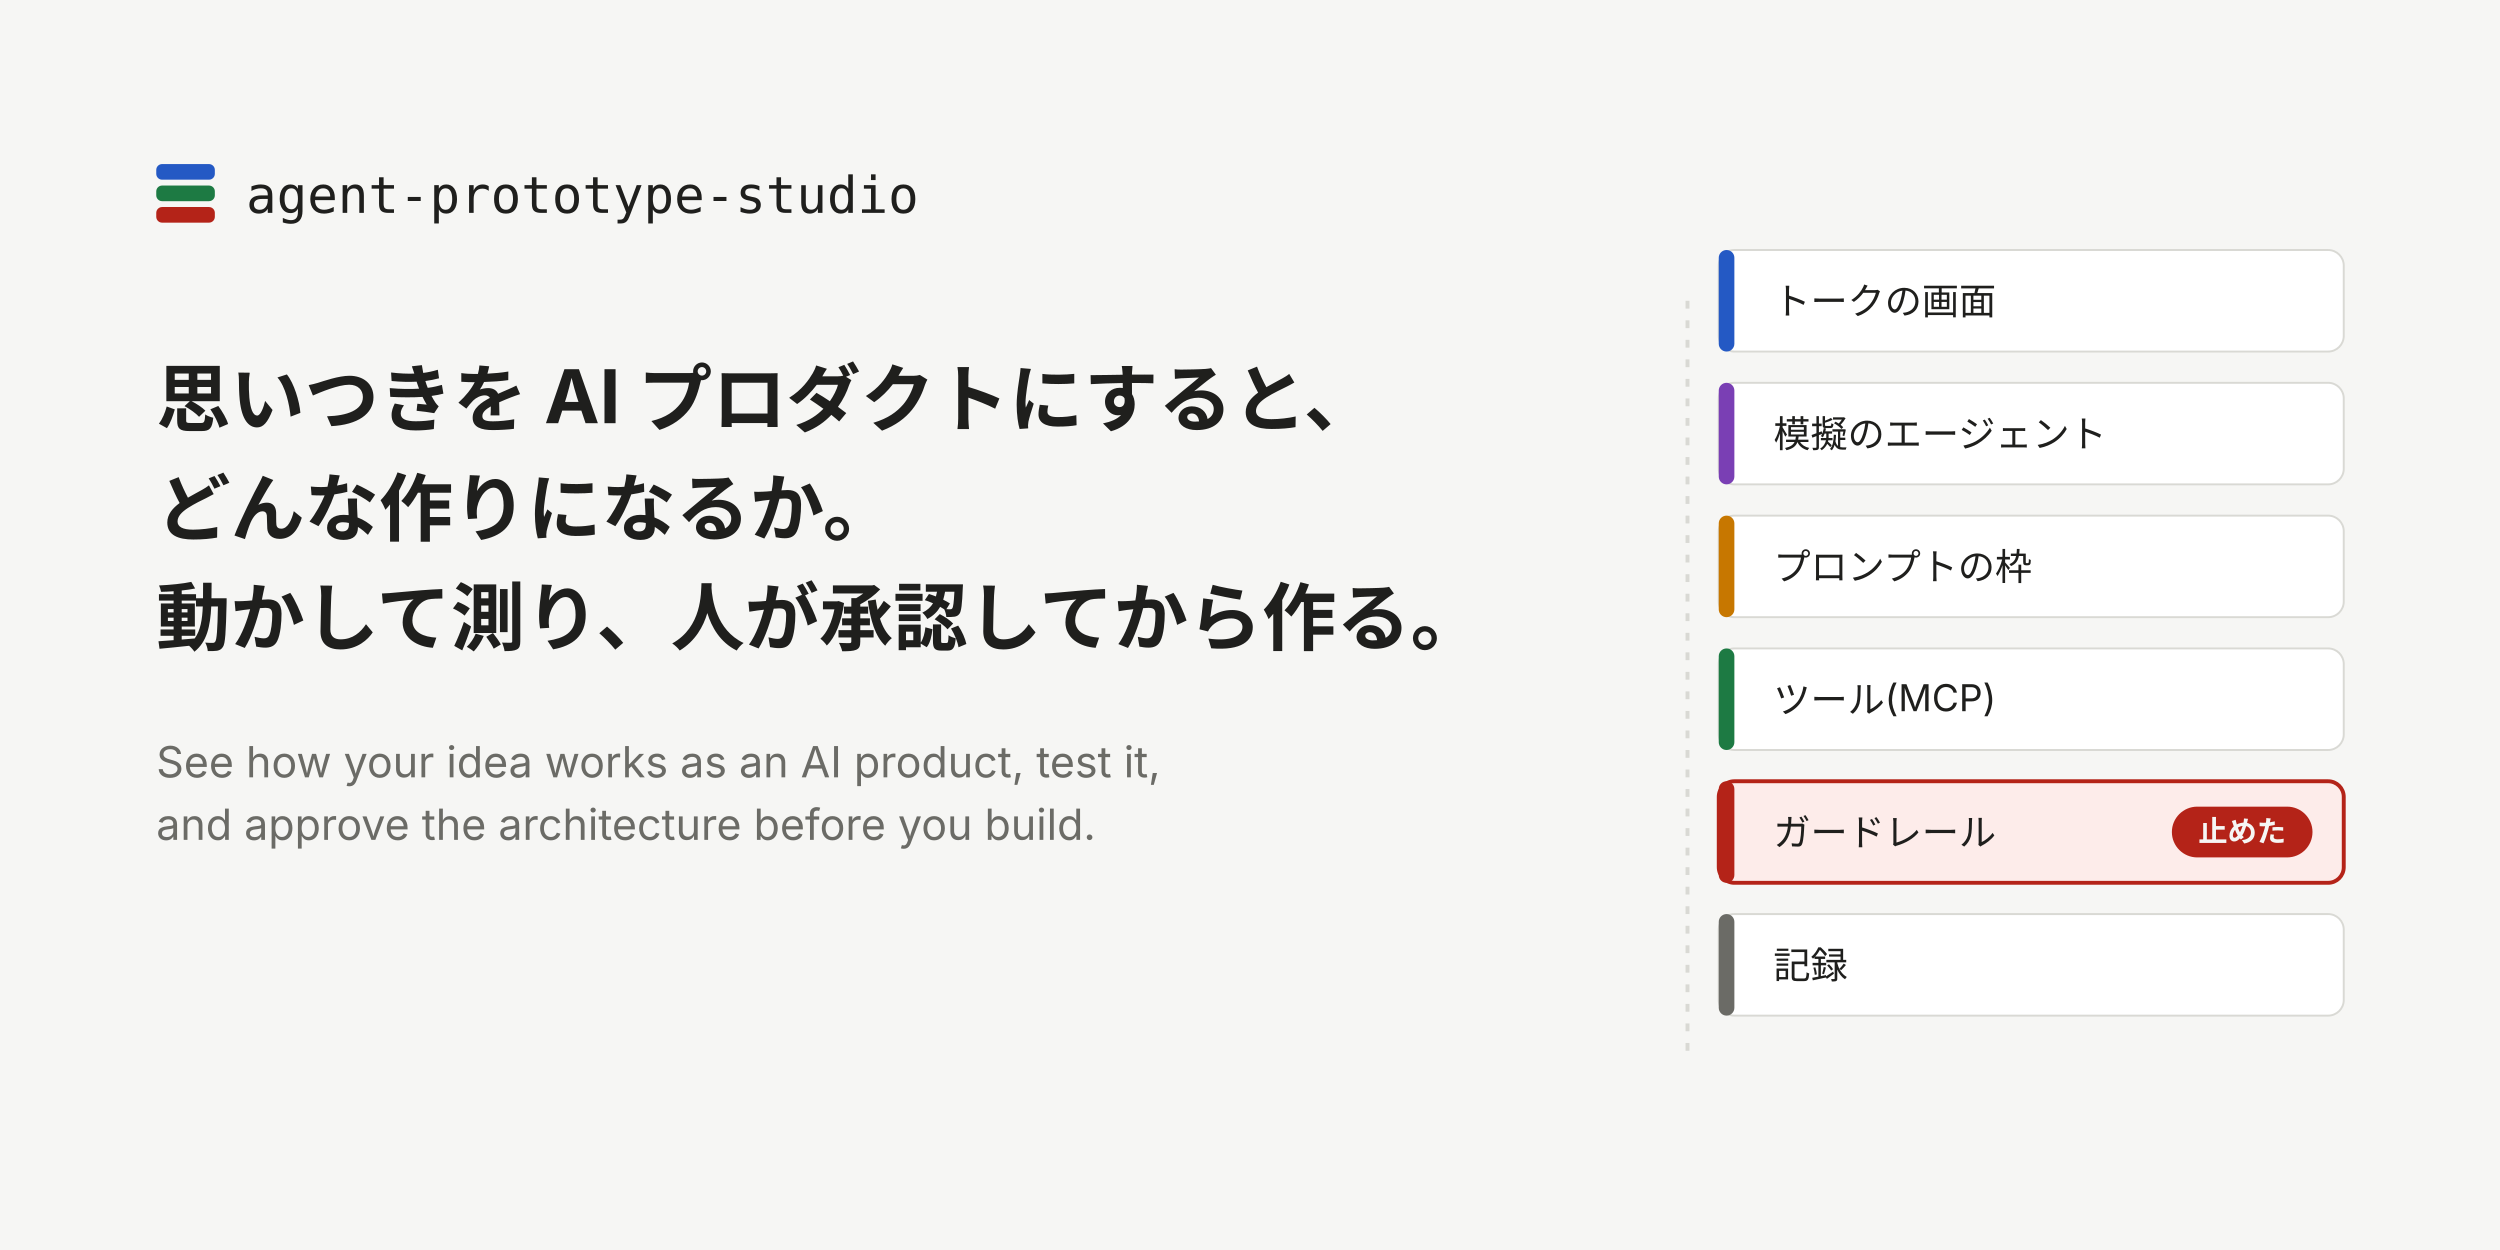
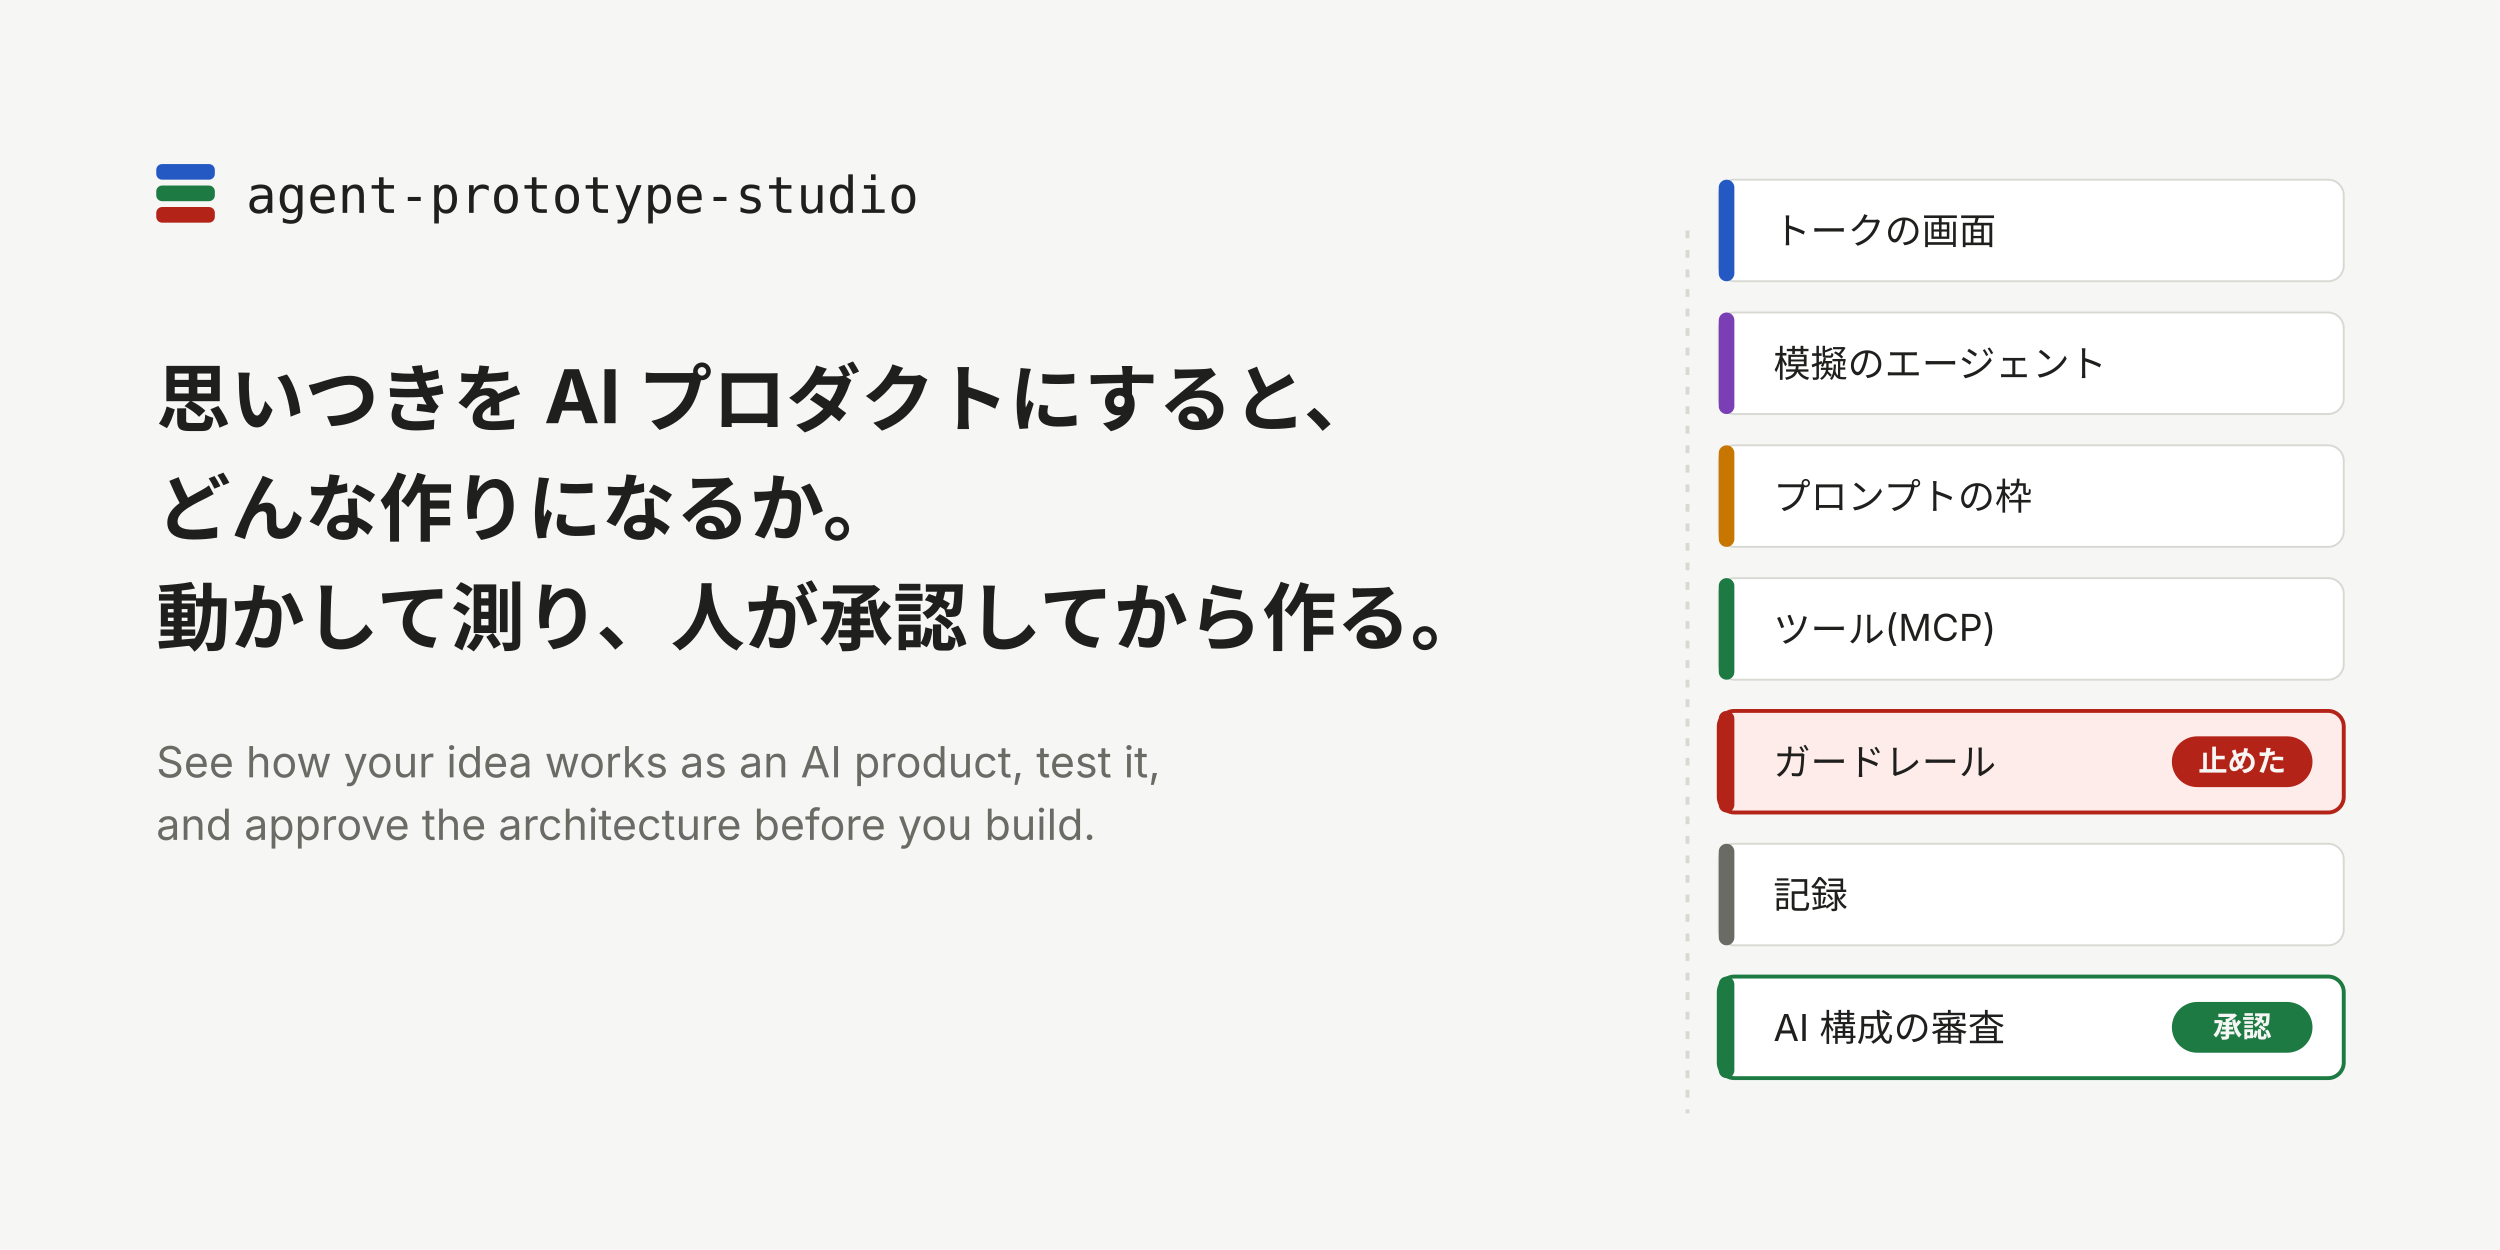
<svg xmlns="http://www.w3.org/2000/svg" width="1280" height="640" viewBox="0 0 1280 640" role="img" aria-labelledby="title desc">
  <rect width="1280" height="640" fill="#f6f6f4" />
  <g font-family="system-ui, -apple-system, &quot;Hiragino Sans&quot;, &quot;Yu Gothic UI&quot;, &quot;Noto Sans JP&quot;, sans-serif">
    <g transform="translate(80 84)">
      <rect x="0" y="0" width="30" height="8" rx="3" fill="#2459c4" />
      <rect x="0" y="11" width="30" height="8" rx="3" fill="#1d7a43" />
      <rect x="0" y="22" width="30" height="8" rx="3" fill="#b42318" />
      <text x="46" y="25" font-family="ui-monospace, SFMono-Regular, Menlo, Consolas, monospace" font-size="26" fill="#1f1f1d">agent-prototype-studio</text>
    </g>
    <text x="80" y="218" font-size="38" font-weight="700" fill="#1f1f1d">思いつきを AI プロダクトにすると、</text>
    <text x="80" y="274" font-size="38" font-weight="700" fill="#1f1f1d">どんな作りになるか。</text>
    <text x="80" y="330" font-size="38" font-weight="700" fill="#1f1f1d">動かして測り、人が承認してから作る。</text>
    <text x="80" y="398" font-size="22" fill="#6b6b66">See how your idea works as an AI product, test it,</text>
    <text x="80" y="430" font-size="22" fill="#6b6b66">and approve the architecture before you build.</text>
-     <path d="M 864 154 V 538" stroke="#d9d9d4" stroke-width="2" stroke-dasharray="4 6" />
-     <g transform="translate(880 128)">
+     <path d="M 864 118 V 570" stroke="#d9d9d4" stroke-width="2" stroke-dasharray="4 6" />
+     <g transform="translate(880 92)">
      <rect width="320" height="52" rx="8" fill="#ffffff" stroke="#d9d9d4" stroke-width="1" />
      <rect x="0" y="0" width="8" height="52" rx="4" fill="#2459c4" />
      <text x="28" y="33" font-size="19" fill="#1f1f1d">トークの画面</text>
    </g>
-     <g transform="translate(880 196)">
+     <g transform="translate(880 160)">
      <rect width="320" height="52" rx="8" fill="#ffffff" stroke="#d9d9d4" stroke-width="1" />
      <rect x="0" y="0" width="8" height="52" rx="4" fill="#7a3fb4" />
      <text x="28" y="33" font-size="19" fill="#1f1f1d">模擬のエージェント</text>
    </g>
-     <g transform="translate(880 264)">
+     <g transform="translate(880 228)">
      <rect width="320" height="52" rx="8" fill="#ffffff" stroke="#d9d9d4" stroke-width="1" />
      <rect x="0" y="0" width="8" height="52" rx="4" fill="#c77700" />
      <text x="28" y="33" font-size="19" fill="#1f1f1d">プロンプトの枠</text>
    </g>
-     <g transform="translate(880 332)">
+     <g transform="translate(880 296)">
      <rect width="320" height="52" rx="8" fill="#ffffff" stroke="#d9d9d4" stroke-width="1" />
      <rect x="0" y="0" width="8" height="52" rx="4" fill="#1d7a43" />
      <text x="28" y="33" font-size="19" fill="#1f1f1d">ツール(MCP)</text>
    </g>
-     <g transform="translate(880 400)">
+     <g transform="translate(880 364)">
      <rect width="320" height="52" rx="8" fill="#fdecea" stroke="#b42318" stroke-width="2" />
      <rect x="0" y="0" width="8" height="52" rx="4" fill="#b42318" />
      <text x="28" y="33" font-size="19" fill="#1f1f1d">ガードレール</text>
      <rect x="232" y="13" width="72" height="26" rx="13" fill="#b42318" />
      <text x="268" y="31" font-size="15" font-weight="700" text-anchor="middle" fill="#f6f6f4">止めた</text>
    </g>
-     <g transform="translate(880 468)">
+     <g transform="translate(880 432)">
      <rect width="320" height="52" rx="8" fill="#ffffff" stroke="#d9d9d4" stroke-width="1" />
      <rect x="0" y="0" width="8" height="52" rx="4" fill="#6b6b66" />
      <text x="28" y="33" font-size="19" fill="#1f1f1d">記録</text>
    </g>
+     <g transform="translate(880 500)">
+       <rect width="320" height="52" rx="8" fill="#ffffff" stroke="#1d7a43" stroke-width="2" />
+       <rect x="0" y="0" width="8" height="52" rx="4" fill="#1d7a43" />
+       <text x="28" y="33" font-size="19" fill="#1f1f1d">AI 構成の審査</text>
+       <rect x="232" y="13" width="72" height="26" rx="13" fill="#1d7a43" />
+       <text x="268" y="31" font-size="15" font-weight="700" text-anchor="middle" fill="#f6f6f4">承認</text>
+     </g>
  </g>
</svg>
